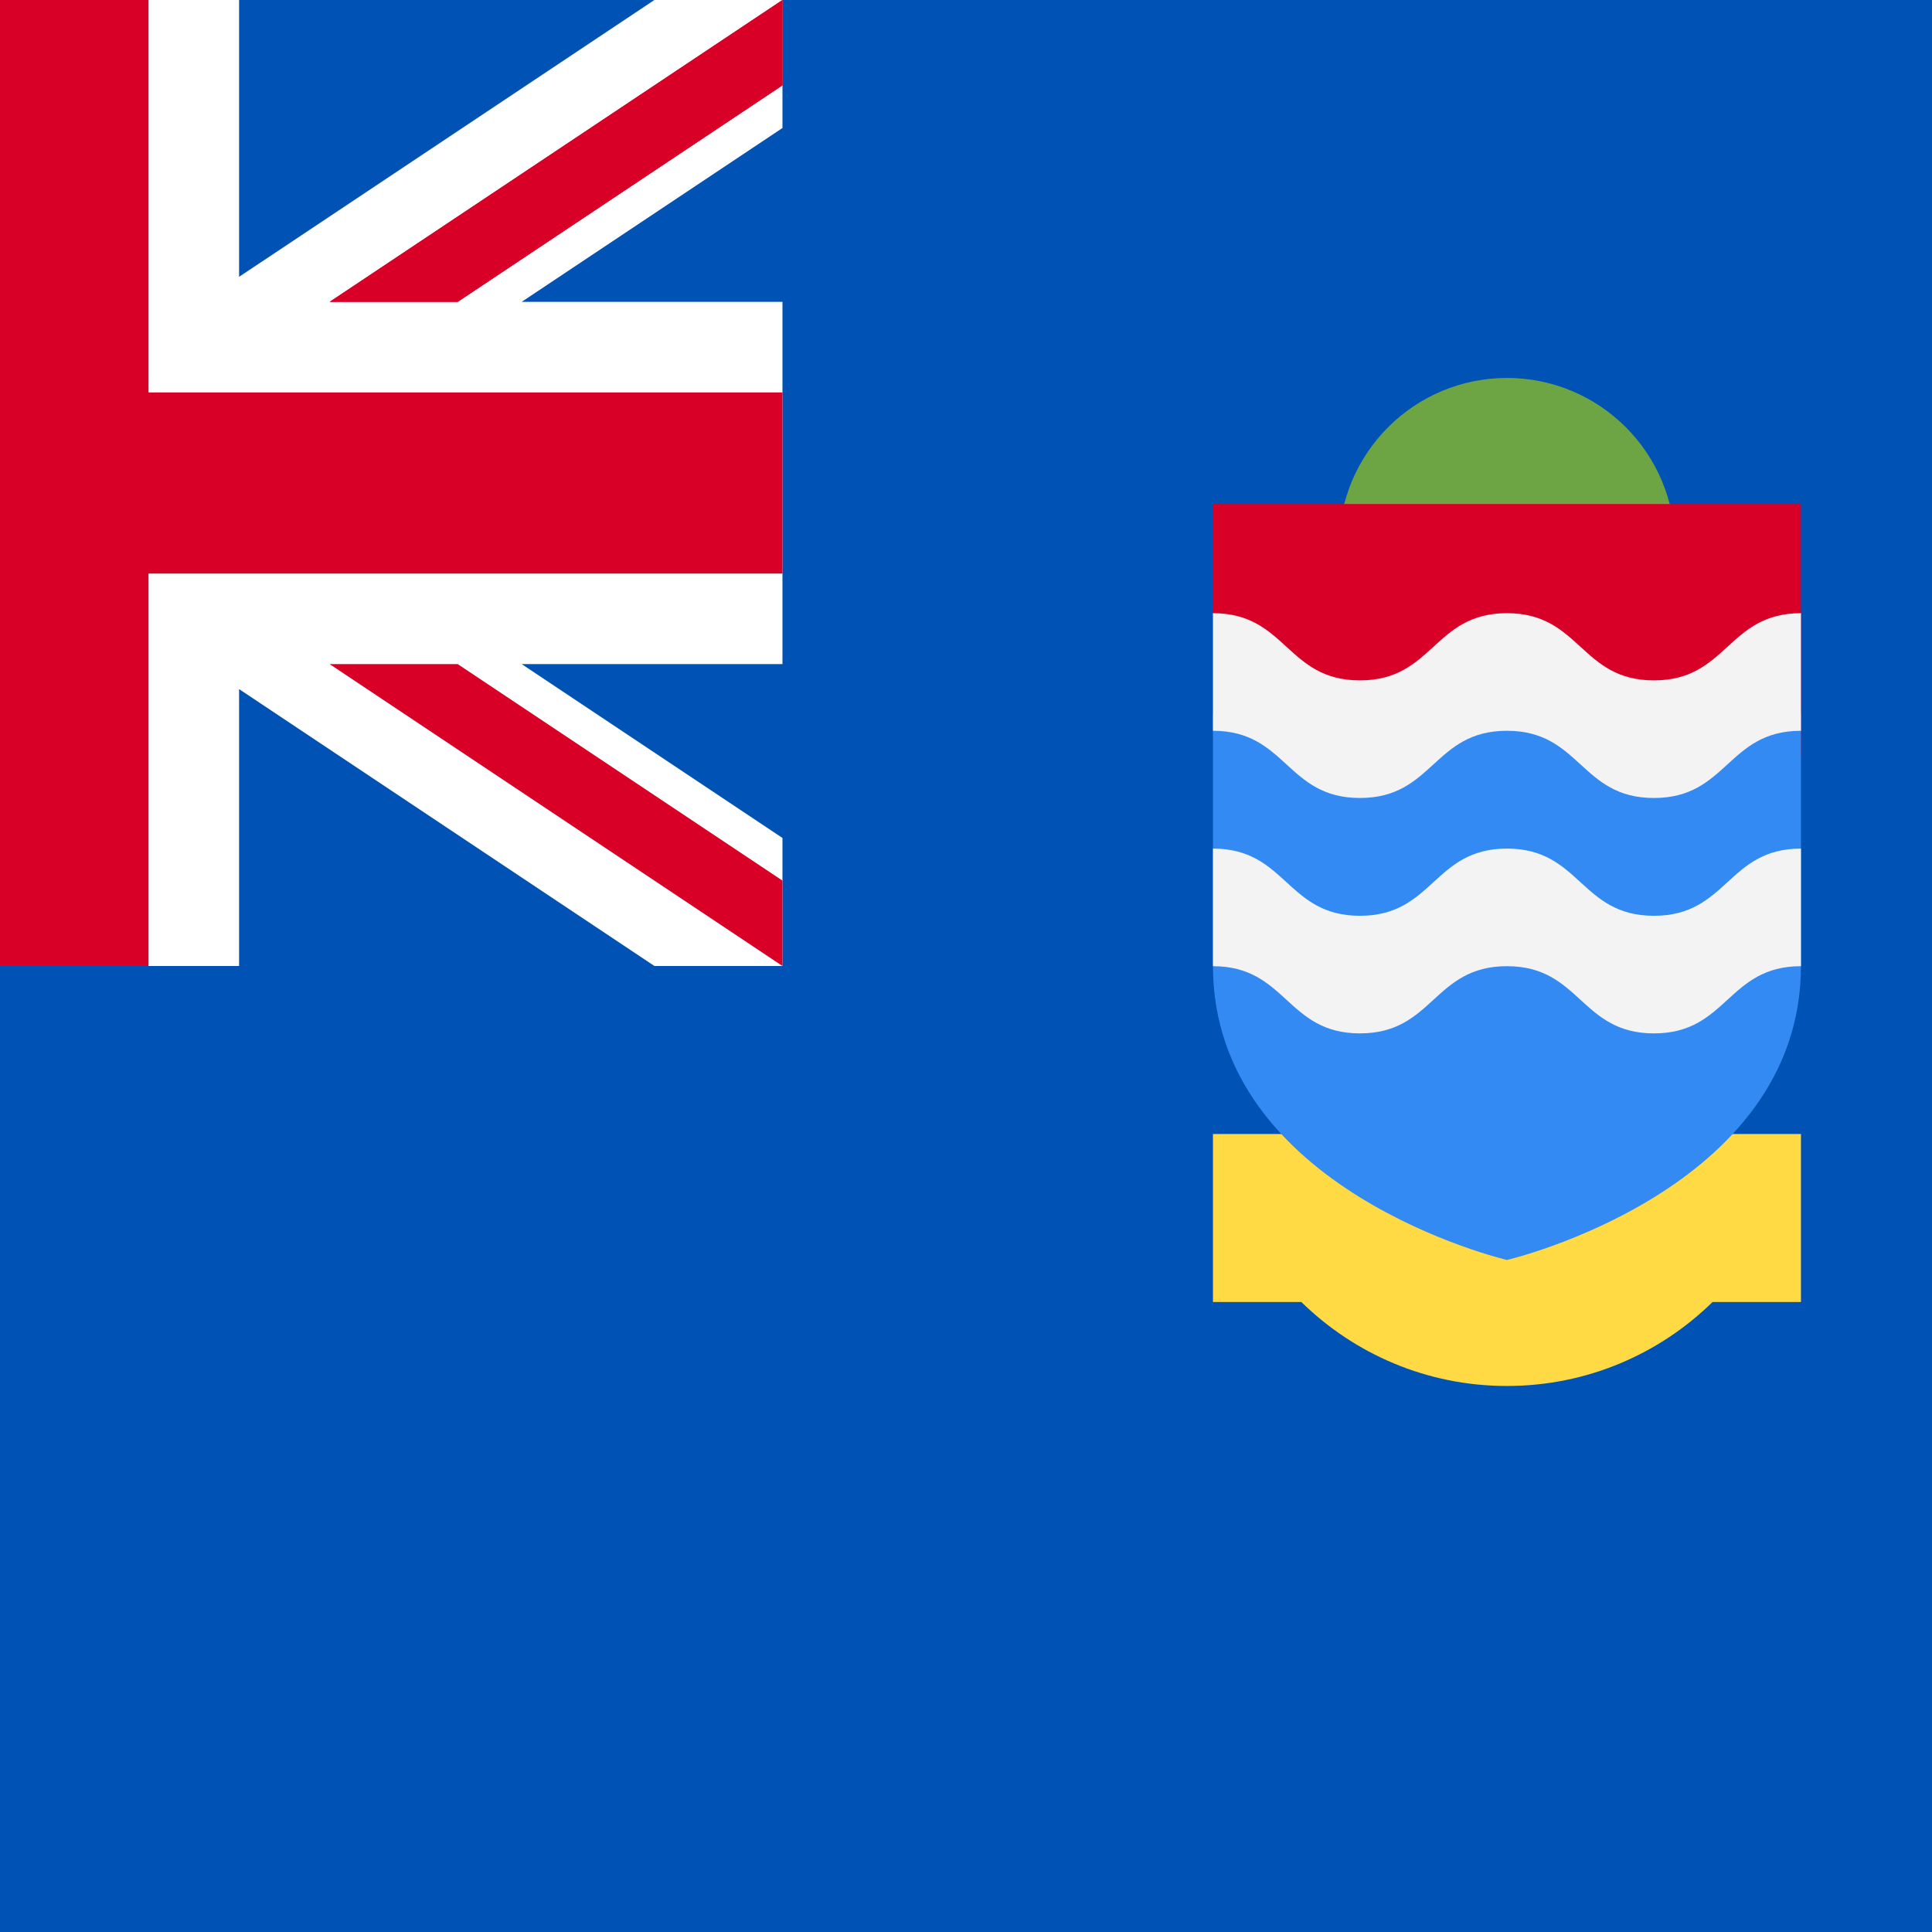
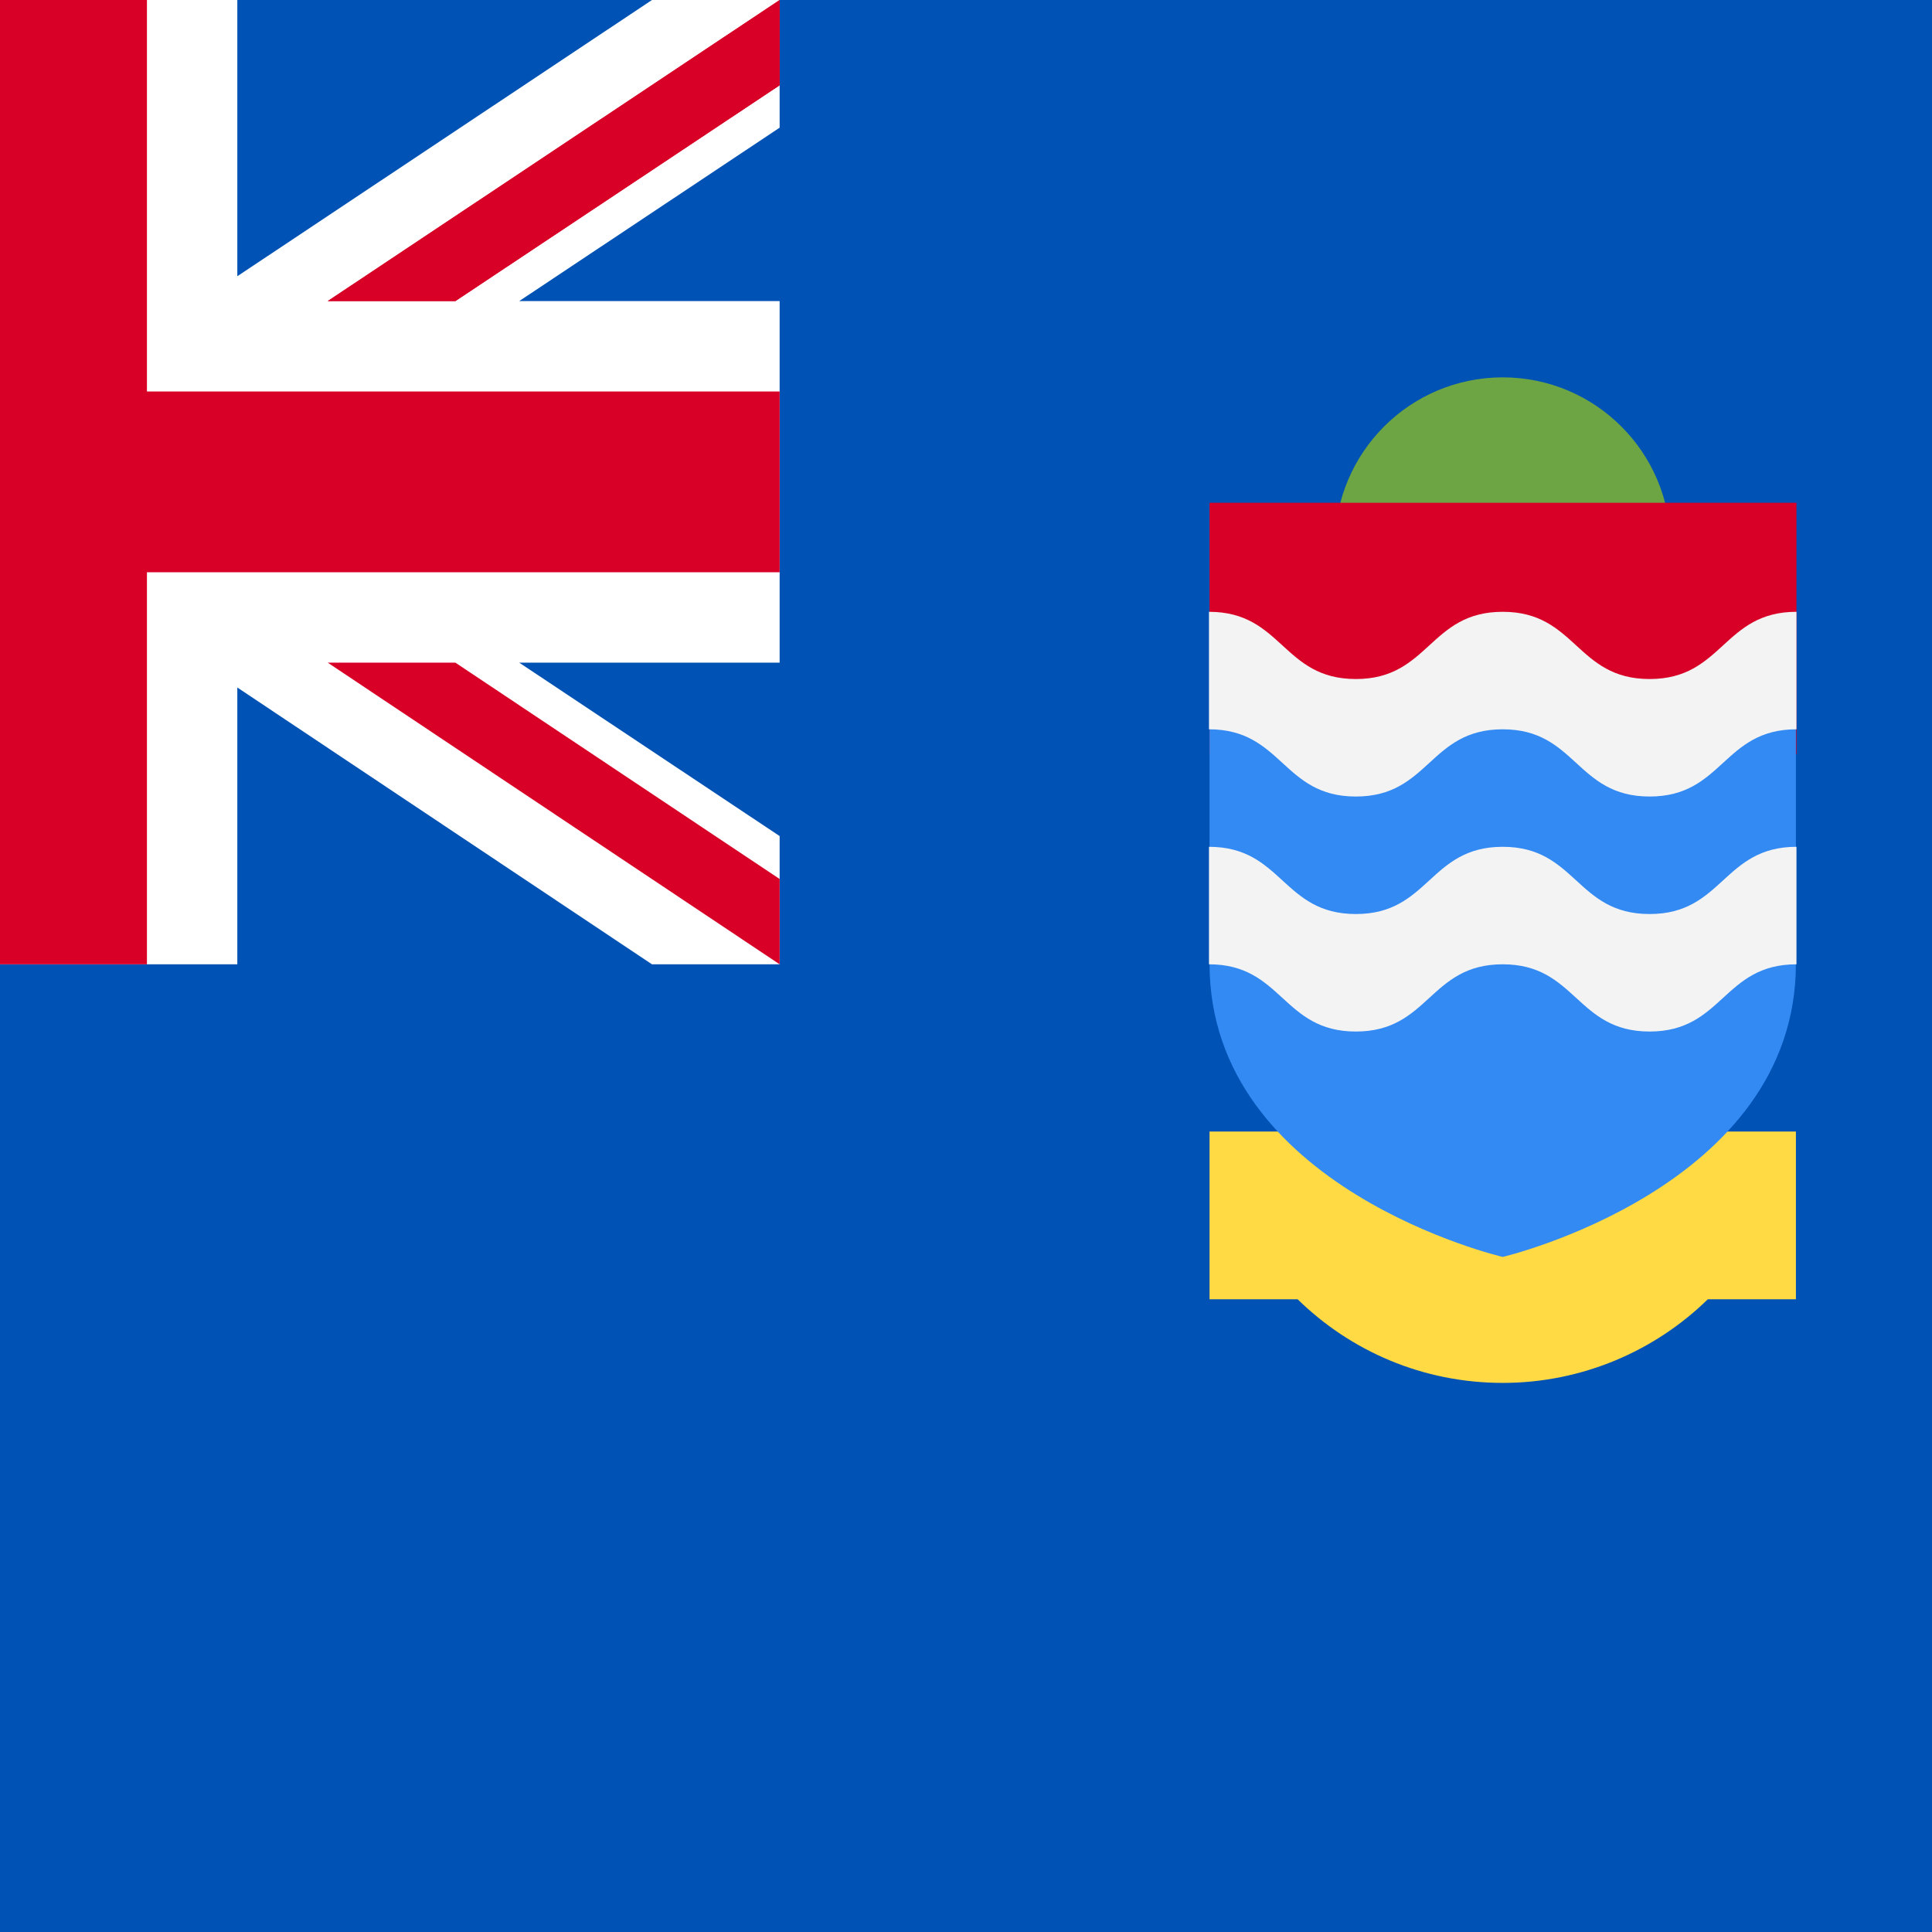
- <svg xmlns="http://www.w3.org/2000/svg" viewBox="117.76 85.333 341.333 341.333">
-   <path fill="#0052B4" d="M0 85.334h512v341.337H0z" />
-   <circle fill="#6DA544" cx="384" cy="181.79" r="29.682" />
-   <path fill="#D80027" d="M332.054 174.377h103.88v44.522h-103.88z" />
-   <path fill="#496E2D" d="M435.942 255.997v-.001.001z" />
-   <path fill="#FFDA44" d="M332.058 285.678v29.682h15.616c9.364 9.176 22.18 14.84 36.326 14.84 14.147 0 26.962-5.664 36.326-14.84h15.616v-29.682H332.058z" />
-   <path fill="#338AF3" d="M332.058 211.475v44.522c0 39.759 51.942 51.942 51.942 51.942s51.942-12.182 51.942-51.942v-44.522H332.058z" />
+ <svg xmlns="http://www.w3.org/2000/svg" viewBox="117.99 0 342 342">
+   <path fill="#0052B4" d="M0 0h513v342H0z" />
+   <circle fill="#6DA544" cx="384" cy="96.5" r="29.7" />
+   <path fill="#D80027" d="M332.1 89H436v44.5H332.1z" />
+   <path fill="#496E2D" d="M435.9 170.7z" />
+   <path fill="#FFDA44" d="M332.1 200.3V230h15.6c9.4 9.2 22.2 14.8 36.3 14.8 14.1 0 27-5.7 36.3-14.8H435.9v-29.7H332.1z" />
+   <path fill="#338AF3" d="M332.1 126.1v44.5c0 39.8 51.9 51.9 51.9 51.9s51.9-12.2 51.9-51.9v-44.5H332.1z" />
  <g fill="#F3F3F3">
-     <path d="M383.997 235.256c-12.985 0-12.985 11.873-25.97 11.873s-12.985-11.873-25.97-11.873v20.777c12.985 0 12.985 11.873 25.97 11.873s12.985-11.873 25.97-11.873c12.986 0 12.986 11.873 25.973 11.873 12.986 0 12.986-11.873 25.973-11.873v-20.777c-12.986 0-12.986 11.873-25.973 11.873-12.986-.001-12.986-11.873-25.973-11.873zM383.997 193.666c-12.985 0-12.985 11.873-25.97 11.873s-12.985-11.873-25.97-11.873v20.777c12.985 0 12.985 11.873 25.97 11.873s12.985-11.873 25.97-11.873c12.986 0 12.986 11.873 25.973 11.873 12.986 0 12.986-11.873 25.973-11.873v-20.777c-12.986 0-12.986 11.873-25.973 11.873-12.986 0-12.986-11.873-25.973-11.873z" />
+     <path d="M384 149.9c-13 0-13 11.9-26 11.9s-13-11.9-26-11.9v20.8c13 0 13 11.9 26 11.9s13-11.9 26-11.9 13 11.9 26 11.9 13-11.9 26-11.9v-20.8c-13 0-13 11.9-26 11.9s-13-11.9-26-11.9zM384 108.3c-13 0-13 11.9-26 11.9s-13-11.9-26-11.9v20.8c13 0 13 11.9 26 11.9s13-11.9 26-11.9 13 11.9 26 11.9 13-11.9 26-11.9v-20.8c-13 0-13 11.9-26 11.9s-13-11.9-26-11.9z" />
  </g>
-   <path fill="#FFF" d="M256 85.334v22.617l-46.069 30.709H256v64h-46.069L256 233.38v22.617h-22.628L160 207.078v48.919H96v-48.919l-73.372 48.919H0V233.38l46.069-30.72H0v-64h46.069L0 107.951V85.334h22.628L96 134.241V85.334h64v48.907l73.372-48.907z" />
+   <path fill="#FFF" d="M256 0v22.6l-46.1 30.7H256v64h-46.1L256 148v22.7h-22.6l-73.4-49v49H96v-49l-73.4 49H0V148l46.1-30.7H0v-64h46.1L0 22.6V0h22.6L96 48.9V0h64v48.9L233.4 0z" />
  <g fill="#D80027">
-     <path d="M144 85.329h-32v69.334H0v32h112v69.334h32v-69.334h112v-32H144z" />
-     <path d="M0 85.329v15.082l57.377 38.252H80zM256 85.329v15.082l-57.377 38.252H176z" />
-     <path d="M0 85.329v15.082l57.377 38.252H80zM256 85.329v15.082l-57.377 38.252H176zM0 255.997v-15.082l57.377-38.252H80zM256 255.997v-15.082l-57.377-38.252H176z" />
+     <path d="M144 0h-32v69.3H0v32h112v69.4h32v-69.4h112v-32H144z" />
+     <path d="M0 0v15.1l57.4 38.2H80zM256 0v15.1l-57.4 38.2H176z" />
+     <path d="M0 0v15.1l57.4 38.2H80zM256 0v15.1l-57.4 38.2H176zM0 170.7v-15.1l57.4-38.3H80zM256 170.7v-15.1l-57.4-38.3H176z" />
  </g>
</svg>
